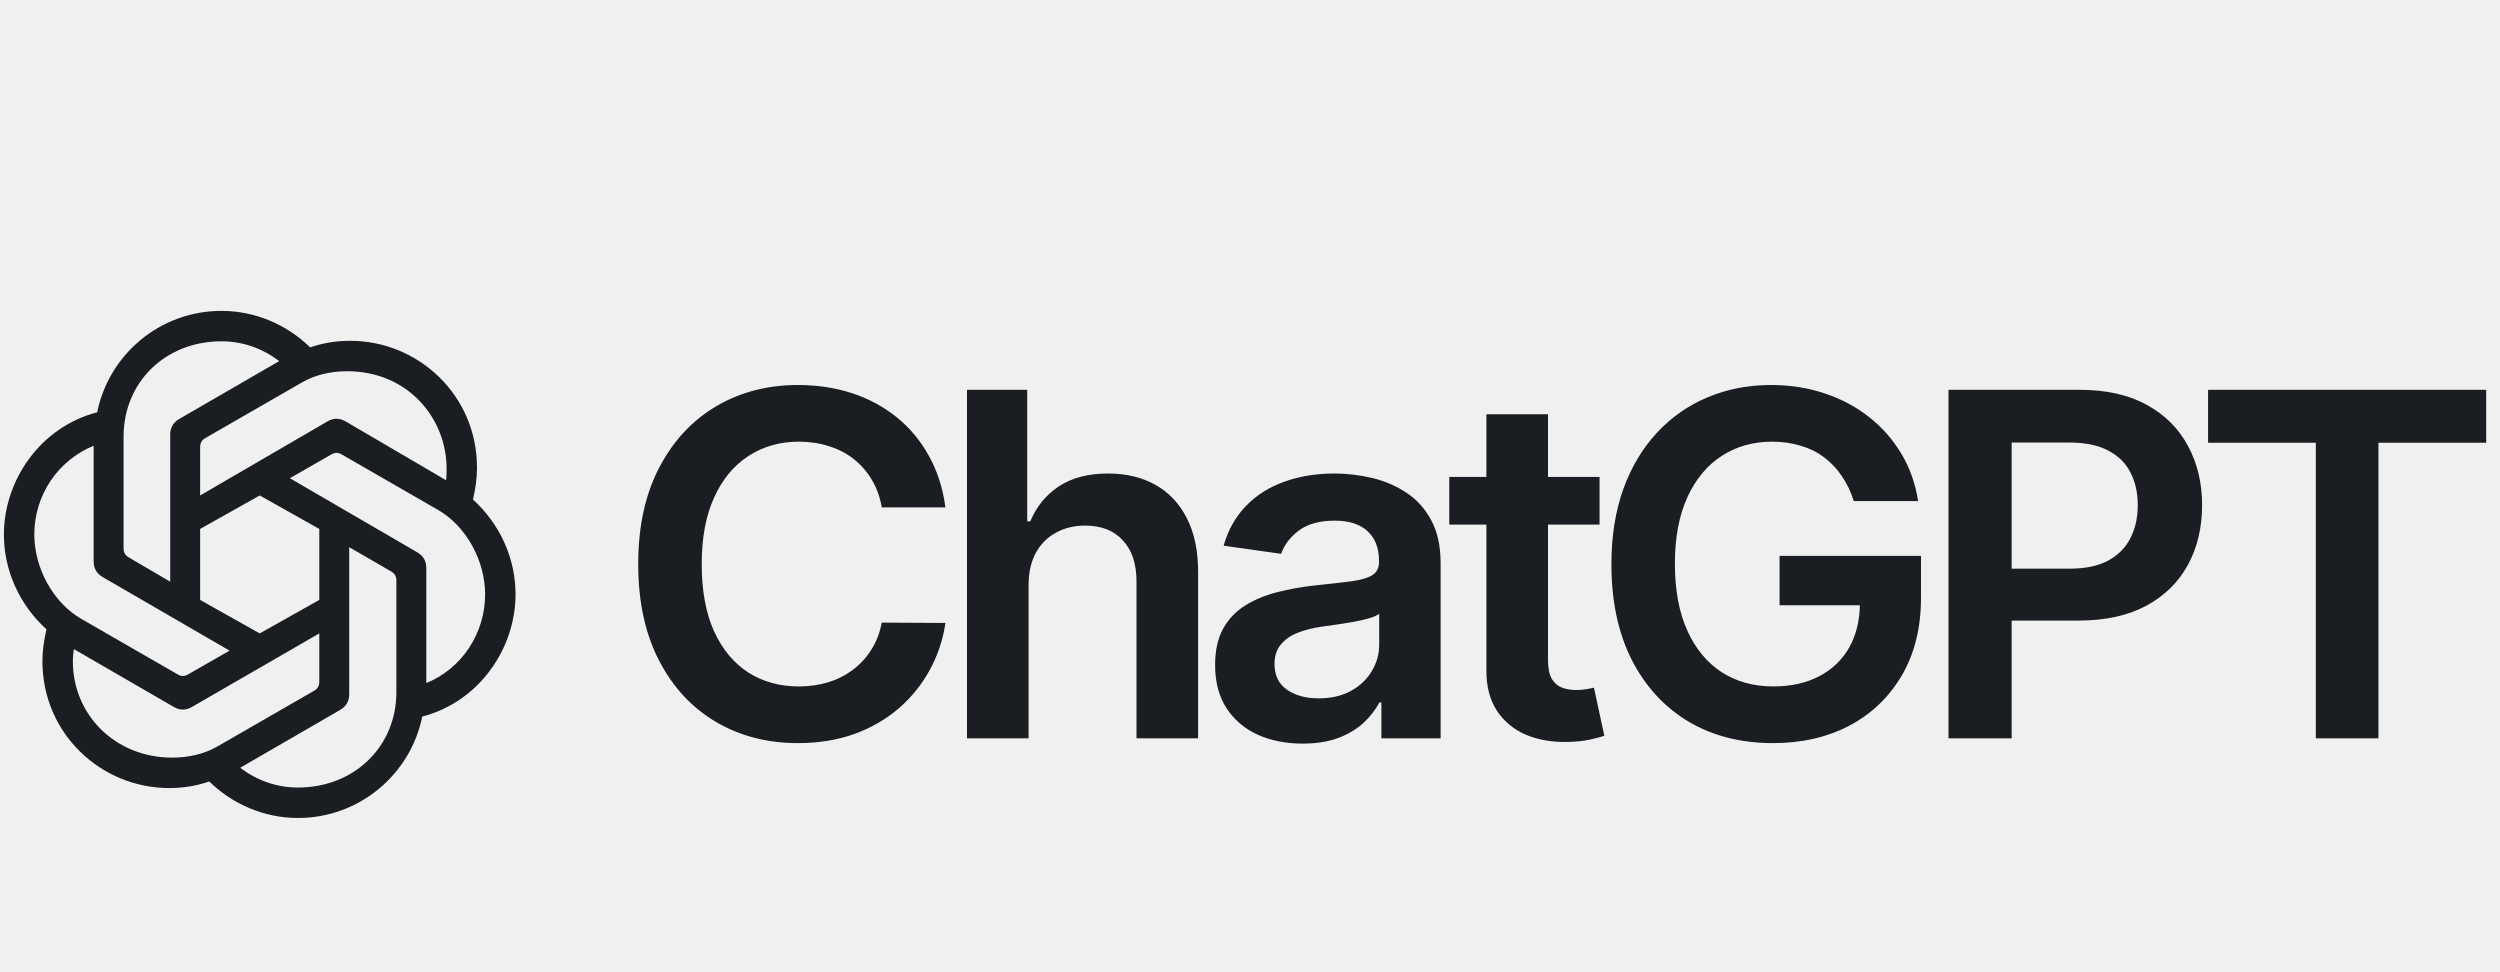
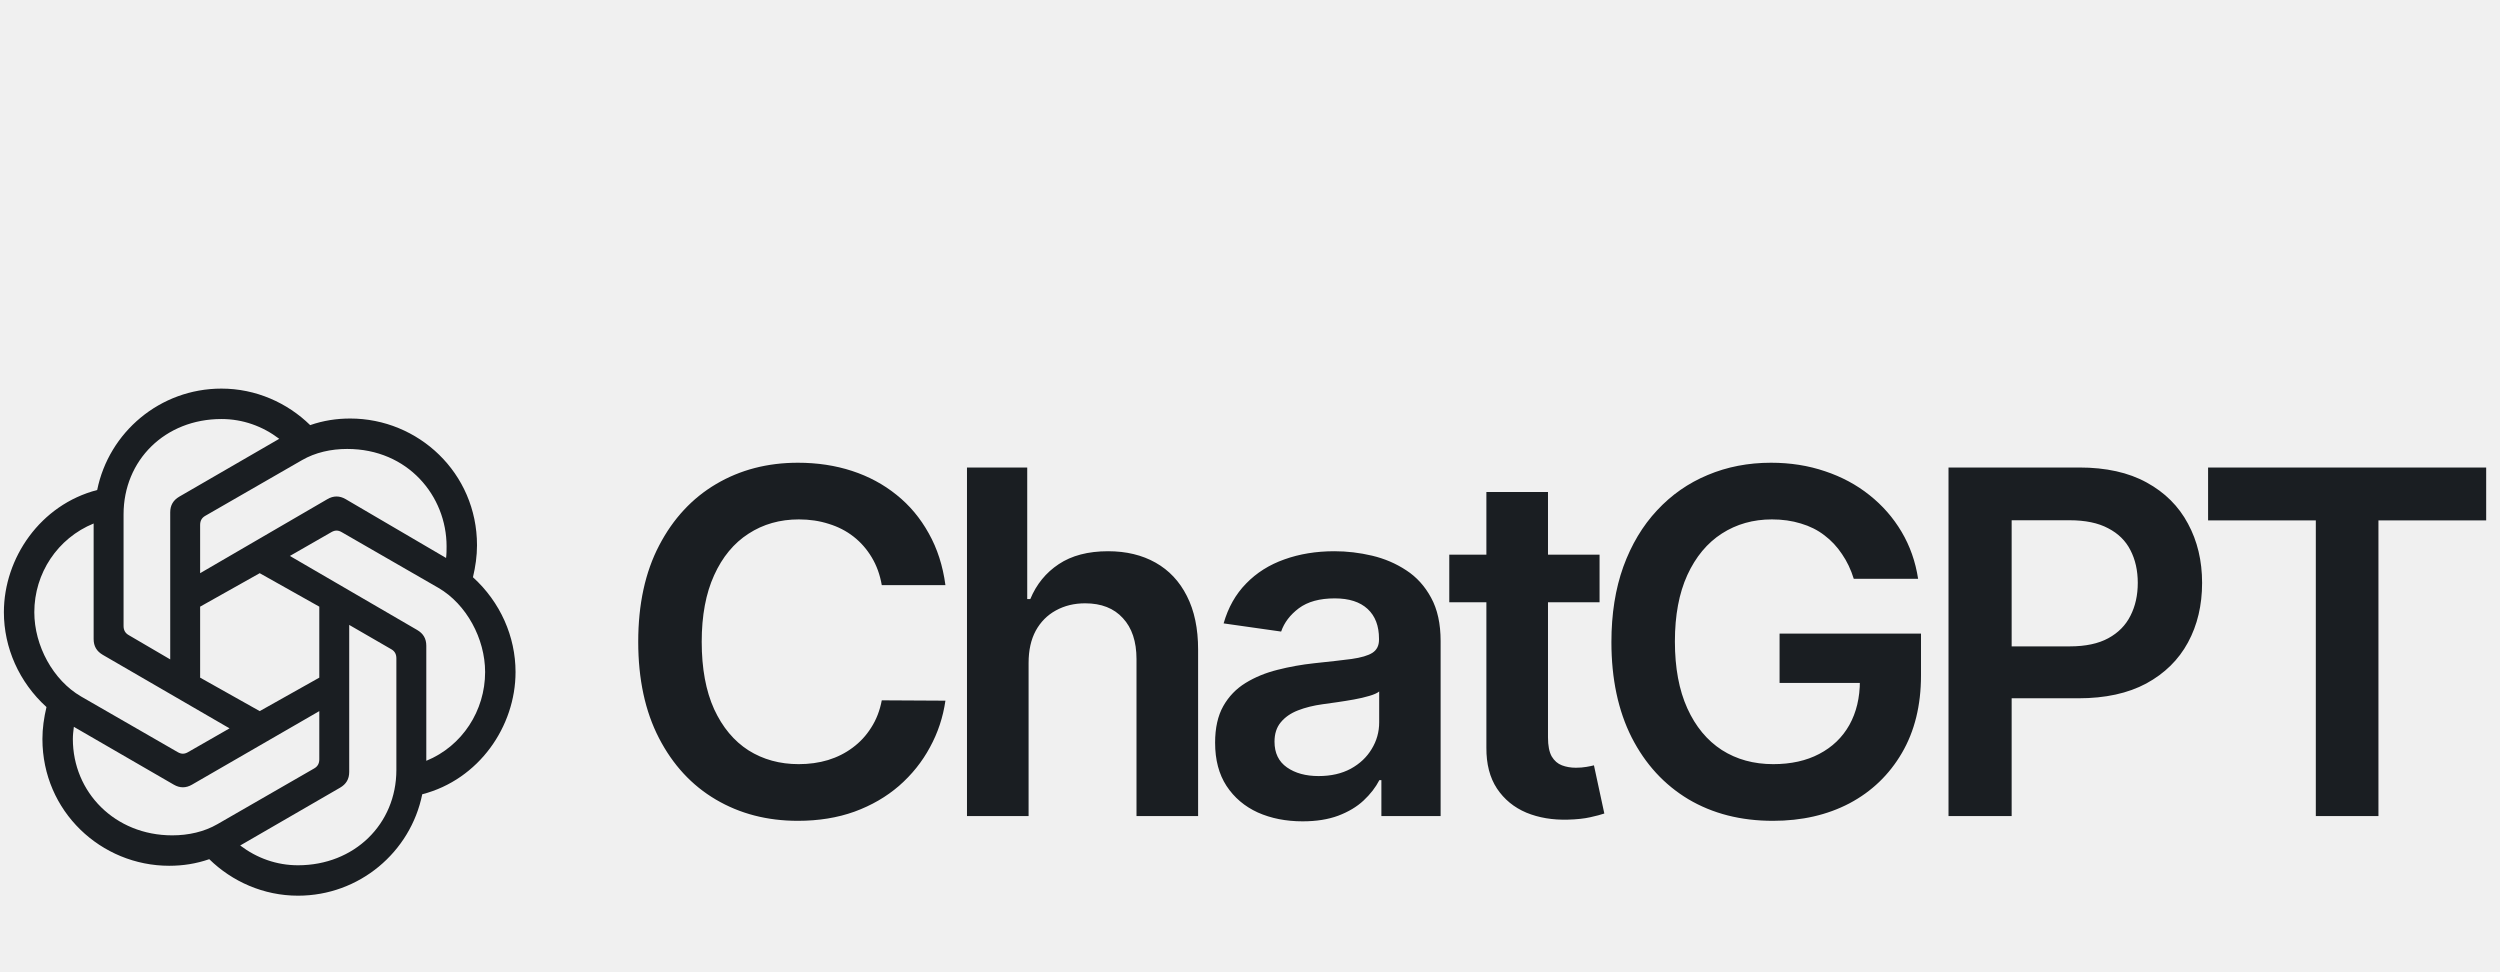
<svg xmlns="http://www.w3.org/2000/svg" width="193" height="75" viewBox="0 0 193 75" fill="none">
  <g clip-path="url(#clip0_2185_1040)">
-     <path d="M15.45 38.25V34.531C15.45 34.217 15.568 33.982 15.841 33.826L23.319 29.52C24.337 28.933 25.55 28.659 26.803 28.659C31.5 28.659 34.476 32.3 34.476 36.175C34.476 36.449 34.476 36.762 34.437 37.075L26.685 32.534C26.216 32.26 25.746 32.26 25.276 32.534L15.45 38.25ZM32.91 52.734V43.848C32.91 43.299 32.675 42.908 32.205 42.634L22.379 36.919L25.589 35.078C25.863 34.922 26.098 34.922 26.372 35.078L33.849 39.385C36.003 40.638 37.451 43.299 37.451 45.883C37.451 48.858 35.69 51.599 32.91 52.734V52.734ZM13.14 44.905L9.93 43.026C9.656 42.87 9.539 42.634 9.539 42.321V33.709C9.539 29.52 12.749 26.349 17.094 26.349C18.739 26.349 20.265 26.897 21.557 27.876L13.845 32.339C13.376 32.613 13.141 33.004 13.141 33.552V44.905L13.14 44.905ZM20.05 48.898L15.45 46.314V40.834L20.05 38.25L24.65 40.834V46.314L20.05 48.898ZM23.006 60.799C21.361 60.799 19.835 60.251 18.543 59.272L26.255 54.809C26.724 54.535 26.959 54.144 26.959 53.595V42.243L30.209 44.122C30.483 44.278 30.6 44.513 30.6 44.826V53.439C30.6 57.627 27.351 60.798 23.006 60.798V60.799ZM13.727 52.069L6.25 47.763C4.097 46.51 2.649 43.848 2.649 41.264C2.649 38.25 4.449 35.549 7.229 34.413V43.339C7.229 43.887 7.464 44.279 7.933 44.553L17.721 50.229L14.51 52.069C14.236 52.225 14.001 52.225 13.727 52.069ZM13.297 58.489C8.873 58.489 5.624 55.161 5.624 51.051C5.624 50.738 5.663 50.425 5.702 50.111L13.414 54.574C13.884 54.848 14.354 54.848 14.824 54.574L24.65 48.898V52.617C24.65 52.93 24.532 53.165 24.258 53.322L16.781 57.628C15.763 58.215 14.549 58.489 13.297 58.489H13.297ZM23.006 63.148C27.742 63.148 31.696 59.781 32.597 55.318C36.981 54.183 39.8 50.072 39.8 45.883C39.8 43.143 38.626 40.481 36.512 38.563C36.707 37.741 36.825 36.919 36.825 36.097C36.825 30.499 32.284 26.31 27.038 26.31C25.981 26.31 24.963 26.466 23.945 26.819C22.183 25.096 19.756 24 17.094 24C12.357 24 8.404 27.366 7.503 31.829C3.119 32.965 0.3 37.075 0.3 41.264C0.3 44.004 1.474 46.666 3.588 48.584C3.393 49.407 3.275 50.229 3.275 51.051C3.275 56.649 7.816 60.838 13.062 60.838C14.119 60.838 15.137 60.681 16.155 60.329C17.916 62.051 20.343 63.148 23.006 63.148Z" fill="#1A1E22" />
-     <path d="M72.987 39.17H68.073C67.933 38.364 67.674 37.65 67.298 37.028C66.921 36.398 66.453 35.863 65.892 35.425C65.331 34.987 64.692 34.659 63.974 34.44C63.264 34.212 62.498 34.098 61.674 34.098C60.212 34.098 58.915 34.466 57.785 35.202C56.655 35.929 55.77 36.998 55.131 38.408C54.492 39.809 54.172 41.522 54.172 43.545C54.172 45.604 54.492 47.338 55.131 48.749C55.779 50.15 56.664 51.21 57.785 51.928C58.915 52.638 60.207 52.992 61.661 52.992C62.467 52.992 63.22 52.887 63.921 52.677C64.631 52.458 65.266 52.139 65.826 51.718C66.396 51.298 66.873 50.781 67.258 50.168C67.653 49.554 67.924 48.854 68.073 48.065L72.987 48.092C72.803 49.37 72.405 50.571 71.791 51.692C71.187 52.813 70.394 53.803 69.413 54.661C68.432 55.511 67.285 56.177 65.971 56.658C64.657 57.131 63.198 57.368 61.596 57.368C59.23 57.368 57.119 56.82 55.262 55.725C53.405 54.631 51.943 53.05 50.874 50.982C49.805 48.915 49.271 46.436 49.271 43.545C49.271 40.646 49.81 38.167 50.887 36.109C51.964 34.041 53.432 32.46 55.289 31.365C57.146 30.27 59.248 29.723 61.596 29.723C63.093 29.723 64.486 29.933 65.774 30.354C67.061 30.774 68.209 31.392 69.216 32.206C70.224 33.012 71.051 34.002 71.7 35.176C72.356 36.341 72.786 37.672 72.987 39.17ZM79.407 45.175V57H74.651V30.091H79.302V40.248H79.539C80.012 39.109 80.743 38.211 81.733 37.554C82.732 36.888 84.002 36.555 85.543 36.555C86.945 36.555 88.167 36.849 89.209 37.436C90.252 38.023 91.057 38.881 91.627 40.011C92.205 41.141 92.494 42.521 92.494 44.15V57H87.738V44.886C87.738 43.528 87.387 42.472 86.686 41.719C85.995 40.957 85.022 40.576 83.77 40.576C82.929 40.576 82.175 40.76 81.51 41.128C80.853 41.487 80.336 42.008 79.959 42.691C79.591 43.375 79.407 44.202 79.407 45.175ZM100.56 57.407C99.281 57.407 98.129 57.18 97.104 56.724C96.088 56.26 95.282 55.577 94.687 54.674C94.1 53.772 93.806 52.66 93.806 51.337C93.806 50.198 94.017 49.257 94.437 48.512C94.858 47.767 95.431 47.172 96.158 46.725C96.885 46.278 97.704 45.941 98.615 45.713C99.535 45.477 100.485 45.306 101.467 45.201C102.649 45.078 103.608 44.969 104.344 44.873C105.08 44.767 105.614 44.61 105.947 44.4C106.289 44.181 106.459 43.843 106.459 43.388V43.309C106.459 42.319 106.166 41.553 105.579 41.01C104.992 40.467 104.147 40.195 103.043 40.195C101.878 40.195 100.954 40.449 100.271 40.957C99.596 41.465 99.141 42.065 98.904 42.757L94.463 42.126C94.814 40.9 95.392 39.875 96.198 39.052C97.004 38.22 97.989 37.598 99.154 37.186C100.319 36.766 101.607 36.555 103.017 36.555C103.989 36.555 104.957 36.669 105.921 36.897C106.884 37.125 107.765 37.501 108.562 38.027C109.359 38.544 109.998 39.249 110.48 40.142C110.971 41.036 111.216 42.153 111.216 43.493V57H106.643V54.228H106.486C106.197 54.788 105.789 55.314 105.264 55.804C104.747 56.286 104.094 56.676 103.306 56.974C102.526 57.263 101.611 57.407 100.56 57.407ZM101.795 53.912C102.75 53.912 103.578 53.724 104.278 53.347C104.979 52.962 105.518 52.454 105.894 51.823C106.28 51.193 106.473 50.505 106.473 49.76V47.382C106.324 47.505 106.07 47.619 105.71 47.724C105.36 47.829 104.966 47.921 104.528 48C104.09 48.078 103.656 48.149 103.227 48.21C102.798 48.271 102.426 48.324 102.11 48.367C101.401 48.464 100.766 48.622 100.205 48.841C99.644 49.059 99.202 49.366 98.878 49.76C98.554 50.146 98.392 50.645 98.392 51.258C98.392 52.134 98.712 52.795 99.351 53.242C99.99 53.689 100.805 53.912 101.795 53.912ZM123.486 36.818V40.497H111.884V36.818H123.486ZM114.749 31.983H119.505V50.93C119.505 51.569 119.601 52.06 119.794 52.401C119.996 52.734 120.258 52.962 120.582 53.084C120.907 53.207 121.266 53.269 121.66 53.269C121.958 53.269 122.229 53.247 122.475 53.203C122.729 53.159 122.921 53.12 123.053 53.084L123.854 56.803C123.6 56.891 123.237 56.987 122.764 57.092C122.299 57.197 121.73 57.258 121.055 57.276C119.864 57.311 118.791 57.131 117.836 56.737C116.882 56.334 116.124 55.712 115.563 54.871C115.011 54.031 114.74 52.979 114.749 51.718V31.983ZM143.111 38.684C142.892 37.974 142.59 37.339 142.205 36.779C141.828 36.209 141.373 35.723 140.838 35.32C140.313 34.917 139.708 34.615 139.025 34.414C138.342 34.203 137.597 34.098 136.791 34.098C135.346 34.098 134.058 34.462 132.928 35.189C131.798 35.916 130.909 36.985 130.261 38.395C129.622 39.796 129.302 41.505 129.302 43.519C129.302 45.551 129.622 47.273 130.261 48.683C130.901 50.093 131.79 51.166 132.928 51.902C134.067 52.629 135.39 52.992 136.896 52.992C138.263 52.992 139.446 52.73 140.444 52.204C141.451 51.679 142.227 50.934 142.77 49.971C143.313 48.998 143.584 47.859 143.584 46.554L144.688 46.725H137.383V42.915H148.301V46.147C148.301 48.451 147.811 50.444 146.83 52.125C145.849 53.807 144.5 55.104 142.783 56.015C141.066 56.917 139.095 57.368 136.87 57.368C134.391 57.368 132.215 56.812 130.34 55.699C128.474 54.578 127.016 52.988 125.965 50.93C124.922 48.862 124.401 46.41 124.401 43.572C124.401 41.399 124.708 39.459 125.321 37.751C125.943 36.043 126.81 34.593 127.922 33.402C129.035 32.202 130.34 31.291 131.838 30.669C133.336 30.038 134.965 29.723 136.726 29.723C138.215 29.723 139.603 29.942 140.891 30.38C142.178 30.809 143.322 31.422 144.32 32.219C145.327 33.017 146.155 33.963 146.803 35.057C147.452 36.153 147.876 37.361 148.078 38.684H143.111ZM150.425 57V30.091H160.516C162.583 30.091 164.318 30.476 165.719 31.247C167.129 32.018 168.194 33.078 168.912 34.427C169.639 35.767 170.002 37.291 170.002 38.999C170.002 40.725 169.639 42.258 168.912 43.598C168.185 44.938 167.112 45.994 165.693 46.765C164.274 47.527 162.526 47.908 160.45 47.908H153.762V43.9H159.793C161.002 43.9 161.992 43.69 162.763 43.27C163.534 42.849 164.103 42.271 164.471 41.535C164.847 40.799 165.036 39.954 165.036 38.999C165.036 38.044 164.847 37.204 164.471 36.477C164.103 35.749 163.529 35.184 162.75 34.782C161.979 34.37 160.985 34.164 159.767 34.164H155.3V57H150.425ZM170.464 34.177V30.091H191.933V34.177H183.616V57H178.781V34.177H170.464Z" fill="#1A1E22" />
+     <path d="M15.45 44.25V40.531C15.45 40.217 15.568 39.982 15.841 39.826L23.319 35.52C24.337 34.933 25.55 34.659 26.803 34.659C31.5 34.659 34.476 38.3 34.476 42.175C34.476 42.449 34.476 42.762 34.437 43.075L26.685 38.534C26.216 38.26 25.746 38.26 25.276 38.534L15.45 44.25ZM32.91 58.734V49.848C32.91 49.299 32.675 48.908 32.205 48.634L22.379 42.919L25.589 41.078C25.863 40.922 26.098 40.922 26.372 41.078L33.849 45.385C36.003 46.638 37.451 49.299 37.451 51.883C37.451 54.858 35.69 57.599 32.91 58.734V58.734ZM13.14 50.905L9.93 49.026C9.656 48.87 9.539 48.634 9.539 48.321V39.709C9.539 35.52 12.749 32.349 17.094 32.349C18.739 32.349 20.265 32.897 21.557 33.876L13.845 38.339C13.376 38.613 13.141 39.004 13.141 39.552V50.905L13.14 50.905ZM20.05 54.898L15.45 52.314V46.834L20.05 44.25L24.65 46.834V52.314L20.05 54.898ZM23.006 66.799C21.361 66.799 19.835 66.251 18.543 65.272L26.255 60.809C26.724 60.535 26.959 60.144 26.959 59.595V48.243L30.209 50.122C30.483 50.278 30.6 50.513 30.6 50.826V59.439C30.6 63.627 27.351 66.799 23.006 66.799V66.799ZM13.727 58.069L6.25 53.763C4.097 52.51 2.649 49.848 2.649 47.264C2.649 44.25 4.449 41.549 7.229 40.413V49.339C7.229 49.887 7.464 50.279 7.933 50.553L17.721 56.229L14.51 58.069C14.236 58.225 14.001 58.225 13.727 58.069ZM13.297 64.489C8.873 64.489 5.624 61.161 5.624 57.051C5.624 56.738 5.663 56.425 5.702 56.111L13.414 60.574C13.884 60.848 14.354 60.848 14.824 60.574L24.65 54.898V58.617C24.65 58.93 24.532 59.165 24.258 59.322L16.781 63.628C15.763 64.215 14.549 64.489 13.297 64.489H13.297ZM23.006 69.147C27.742 69.147 31.696 65.781 32.597 61.318C36.981 60.183 39.8 56.072 39.8 51.883C39.8 49.143 38.626 46.481 36.512 44.563C36.707 43.741 36.825 42.919 36.825 42.097C36.825 36.499 32.284 32.31 27.038 32.31C25.981 32.31 24.963 32.466 23.945 32.819C22.183 31.096 19.756 30 17.094 30C12.357 30 8.404 33.367 7.503 37.829C3.119 38.965 0.3 43.075 0.3 47.264C0.3 50.004 1.474 52.666 3.588 54.584C3.393 55.407 3.275 56.229 3.275 57.051C3.275 62.649 7.816 66.838 13.062 66.838C14.119 66.838 15.137 66.681 16.155 66.329C17.916 68.051 20.343 69.147 23.006 69.147Z" fill="#1A1E22" />
+     <path d="M72.987 45.17H68.073C67.933 44.364 67.674 43.65 67.298 43.028C66.921 42.398 66.453 41.863 65.892 41.425C65.331 40.987 64.692 40.659 63.974 40.44C63.264 40.212 62.498 40.098 61.674 40.098C60.212 40.098 58.915 40.466 57.785 41.202C56.655 41.929 55.77 42.998 55.131 44.408C54.492 45.809 54.172 47.522 54.172 49.545C54.172 51.604 54.492 53.338 55.131 54.749C55.779 56.15 56.664 57.21 57.785 57.928C58.915 58.638 60.207 58.992 61.661 58.992C62.467 58.992 63.22 58.887 63.921 58.677C64.631 58.458 65.266 58.139 65.826 57.718C66.396 57.298 66.873 56.781 67.258 56.168C67.653 55.554 67.924 54.854 68.073 54.065L72.987 54.092C72.803 55.37 72.405 56.571 71.791 57.692C71.187 58.813 70.394 59.803 69.413 60.661C68.432 61.511 67.285 62.177 65.971 62.658C64.657 63.131 63.198 63.368 61.596 63.368C59.23 63.368 57.119 62.82 55.262 61.725C53.405 60.631 51.943 59.05 50.874 56.982C49.805 54.915 49.271 52.436 49.271 49.545C49.271 46.646 49.81 44.167 50.887 42.109C51.964 40.041 53.432 38.46 55.289 37.365C57.146 36.27 59.248 35.723 61.596 35.723C63.093 35.723 64.486 35.933 65.774 36.354C67.061 36.774 68.209 37.392 69.216 38.206C70.224 39.012 71.051 40.002 71.7 41.176C72.356 42.341 72.786 43.672 72.987 45.17ZM79.407 51.175V63H74.651V36.091H79.302V46.248H79.539C80.012 45.109 80.743 44.211 81.733 43.554C82.732 42.888 84.002 42.555 85.543 42.555C86.945 42.555 88.167 42.849 89.209 43.436C90.252 44.023 91.057 44.881 91.627 46.011C92.205 47.141 92.494 48.521 92.494 50.15V63H87.738V50.886C87.738 49.528 87.387 48.472 86.686 47.719C85.995 46.957 85.022 46.576 83.77 46.576C82.929 46.576 82.175 46.76 81.51 47.128C80.853 47.487 80.336 48.008 79.959 48.691C79.591 49.375 79.407 50.202 79.407 51.175ZM100.56 63.407C99.281 63.407 98.129 63.18 97.104 62.724C96.088 62.26 95.282 61.577 94.687 60.674C94.1 59.772 93.806 58.66 93.806 57.337C93.806 56.198 94.017 55.257 94.437 54.512C94.858 53.767 95.431 53.172 96.158 52.725C96.885 52.278 97.704 51.941 98.615 51.713C99.535 51.477 100.485 51.306 101.467 51.201C102.649 51.078 103.608 50.969 104.344 50.873C105.08 50.767 105.614 50.61 105.947 50.4C106.289 50.181 106.459 49.843 106.459 49.388V49.309C106.459 48.319 106.166 47.553 105.579 47.01C104.992 46.467 104.147 46.195 103.043 46.195C101.878 46.195 100.954 46.449 100.271 46.957C99.596 47.465 99.141 48.065 98.904 48.757L94.463 48.126C94.814 46.9 95.392 45.875 96.198 45.052C97.004 44.22 97.989 43.598 99.154 43.186C100.319 42.766 101.607 42.555 103.017 42.555C103.989 42.555 104.957 42.669 105.921 42.897C106.884 43.125 107.765 43.501 108.562 44.027C109.359 44.544 109.998 45.249 110.48 46.142C110.971 47.036 111.216 48.153 111.216 49.493V63H106.643V60.228H106.486C106.197 60.788 105.789 61.314 105.264 61.804C104.747 62.286 104.094 62.676 103.306 62.974C102.526 63.263 101.611 63.407 100.56 63.407ZM101.795 59.912C102.75 59.912 103.578 59.724 104.278 59.347C104.979 58.962 105.518 58.454 105.894 57.823C106.28 57.193 106.473 56.505 106.473 55.76V53.382C106.324 53.505 106.07 53.619 105.71 53.724C105.36 53.829 104.966 53.921 104.528 54C104.09 54.078 103.656 54.149 103.227 54.21C102.798 54.271 102.426 54.324 102.11 54.367C101.401 54.464 100.766 54.622 100.205 54.841C99.644 55.059 99.202 55.366 98.878 55.76C98.554 56.146 98.392 56.645 98.392 57.258C98.392 58.134 98.712 58.795 99.351 59.242C99.99 59.689 100.805 59.912 101.795 59.912ZM123.486 42.818V46.497H111.884V42.818H123.486ZM114.749 37.983H119.505V56.93C119.505 57.569 119.601 58.06 119.794 58.401C119.996 58.734 120.258 58.962 120.582 59.084C120.907 59.207 121.266 59.269 121.66 59.269C121.958 59.269 122.229 59.247 122.475 59.203C122.729 59.159 122.921 59.12 123.053 59.084L123.854 62.803C123.6 62.891 123.237 62.987 122.764 63.092C122.299 63.197 121.73 63.258 121.055 63.276C119.864 63.311 118.791 63.131 117.836 62.737C116.882 62.334 116.124 61.712 115.563 60.871C115.011 60.031 114.74 58.979 114.749 57.718V37.983ZM143.111 44.684C142.892 43.974 142.59 43.339 142.205 42.779C141.828 42.209 141.373 41.723 140.838 41.32C140.313 40.917 139.708 40.615 139.025 40.414C138.342 40.203 137.597 40.098 136.791 40.098C135.346 40.098 134.058 40.462 132.928 41.189C131.798 41.916 130.909 42.985 130.261 44.395C129.622 45.796 129.302 47.505 129.302 49.519C129.302 51.551 129.622 53.273 130.261 54.683C130.901 56.093 131.79 57.166 132.928 57.902C134.067 58.629 135.39 58.992 136.896 58.992C138.263 58.992 139.446 58.73 140.444 58.204C141.451 57.679 142.227 56.934 142.77 55.971C143.313 54.998 143.584 53.859 143.584 52.554L144.688 52.725H137.383V48.915H148.301V52.147C148.301 54.451 147.811 56.444 146.83 58.125C145.849 59.807 144.5 61.104 142.783 62.015C141.066 62.917 139.095 63.368 136.87 63.368C134.391 63.368 132.215 62.812 130.34 61.699C128.474 60.578 127.016 58.988 125.965 56.93C124.922 54.862 124.401 52.41 124.401 49.572C124.401 47.399 124.708 45.459 125.321 43.751C125.943 42.043 126.81 40.593 127.922 39.402C129.035 38.202 130.34 37.291 131.838 36.669C133.336 36.038 134.965 35.723 136.726 35.723C138.215 35.723 139.603 35.942 140.891 36.38C142.178 36.809 143.322 37.422 144.32 38.219C145.327 39.017 146.155 39.963 146.803 41.057C147.452 42.153 147.876 43.361 148.078 44.684H143.111ZM150.425 63V36.091H160.516C162.583 36.091 164.318 36.476 165.719 37.247C167.129 38.018 168.194 39.078 168.912 40.427C169.639 41.767 170.002 43.291 170.002 44.999C170.002 46.725 169.639 48.258 168.912 49.598C168.185 50.938 167.112 51.994 165.693 52.765C164.274 53.527 162.526 53.908 160.45 53.908H153.762V49.9H159.793C161.002 49.9 161.992 49.69 162.763 49.27C163.534 48.849 164.103 48.271 164.471 47.535C164.847 46.799 165.036 45.954 165.036 44.999C165.036 44.044 164.847 43.204 164.471 42.477C164.103 41.749 163.529 41.184 162.75 40.782C161.979 40.37 160.985 40.164 159.767 40.164H155.3V63H150.425ZM170.464 40.177V36.091H191.933V40.177H183.616V63H178.781V40.177H170.464Z" fill="#1A1E22" />
  </g>
  <defs>
    <clipPath id="clip0_2185_1040">
      <rect width="192.5" height="75" fill="white" />
    </clipPath>
  </defs>
</svg>
